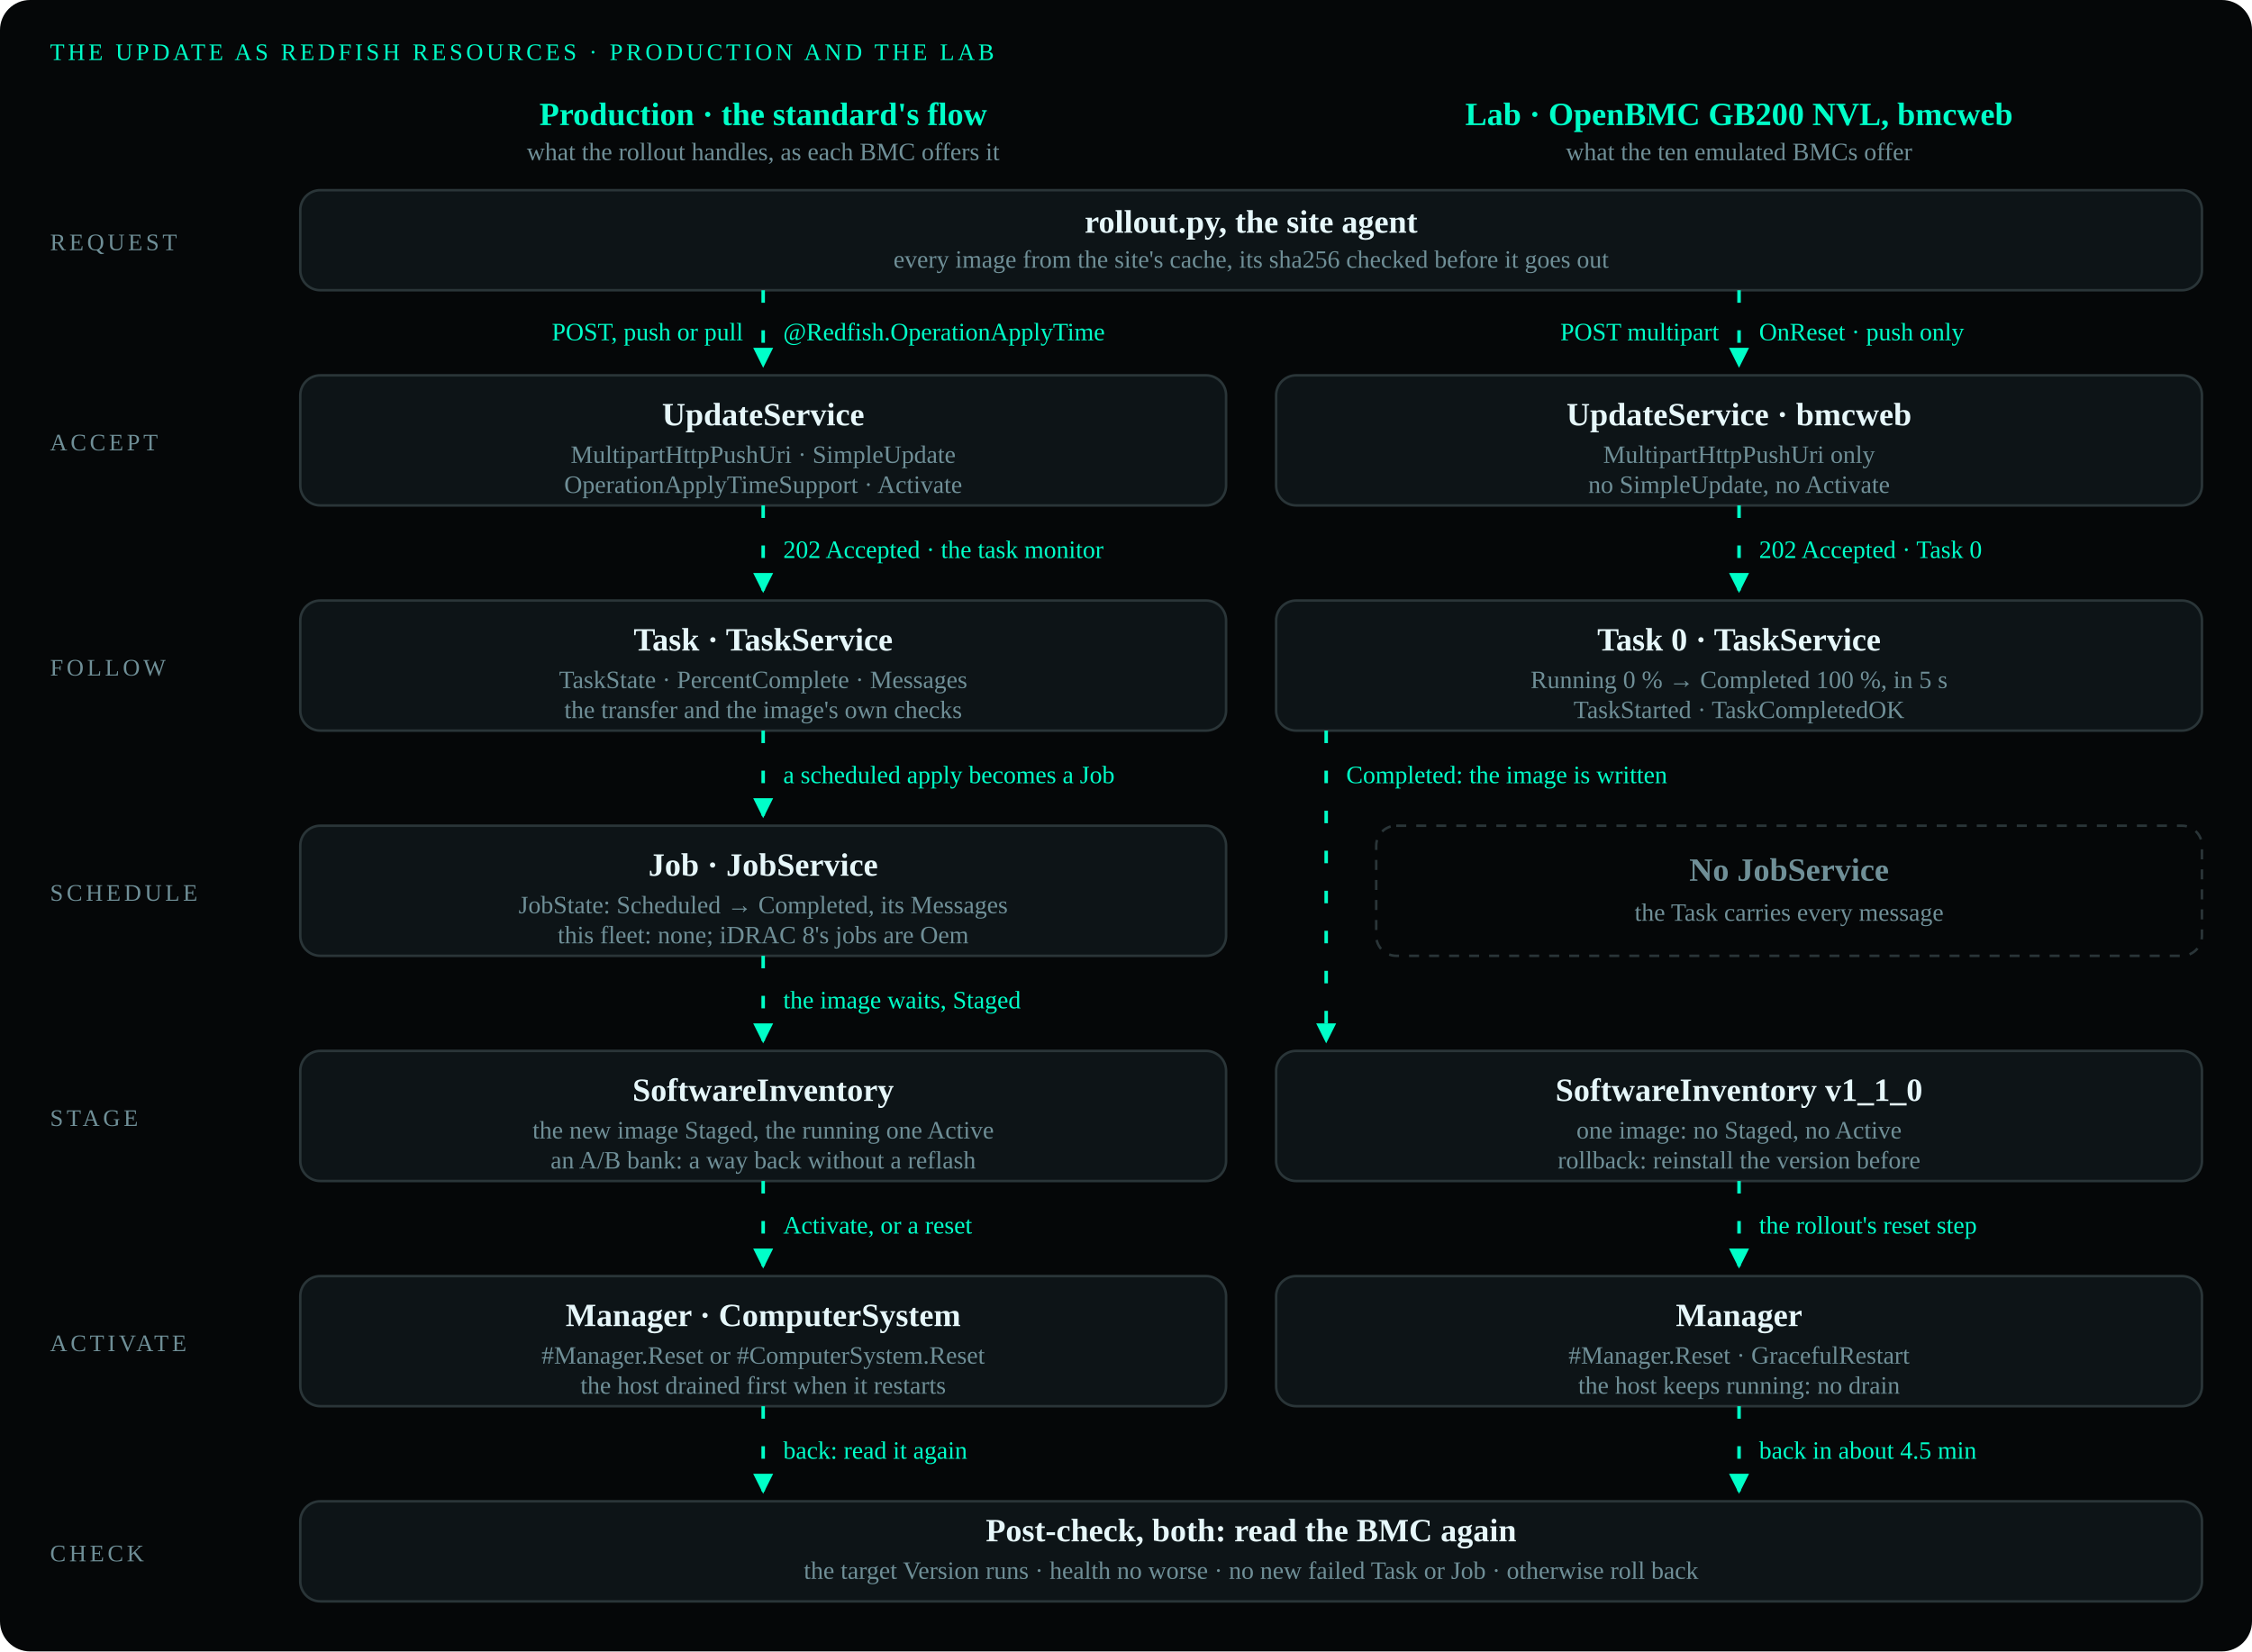
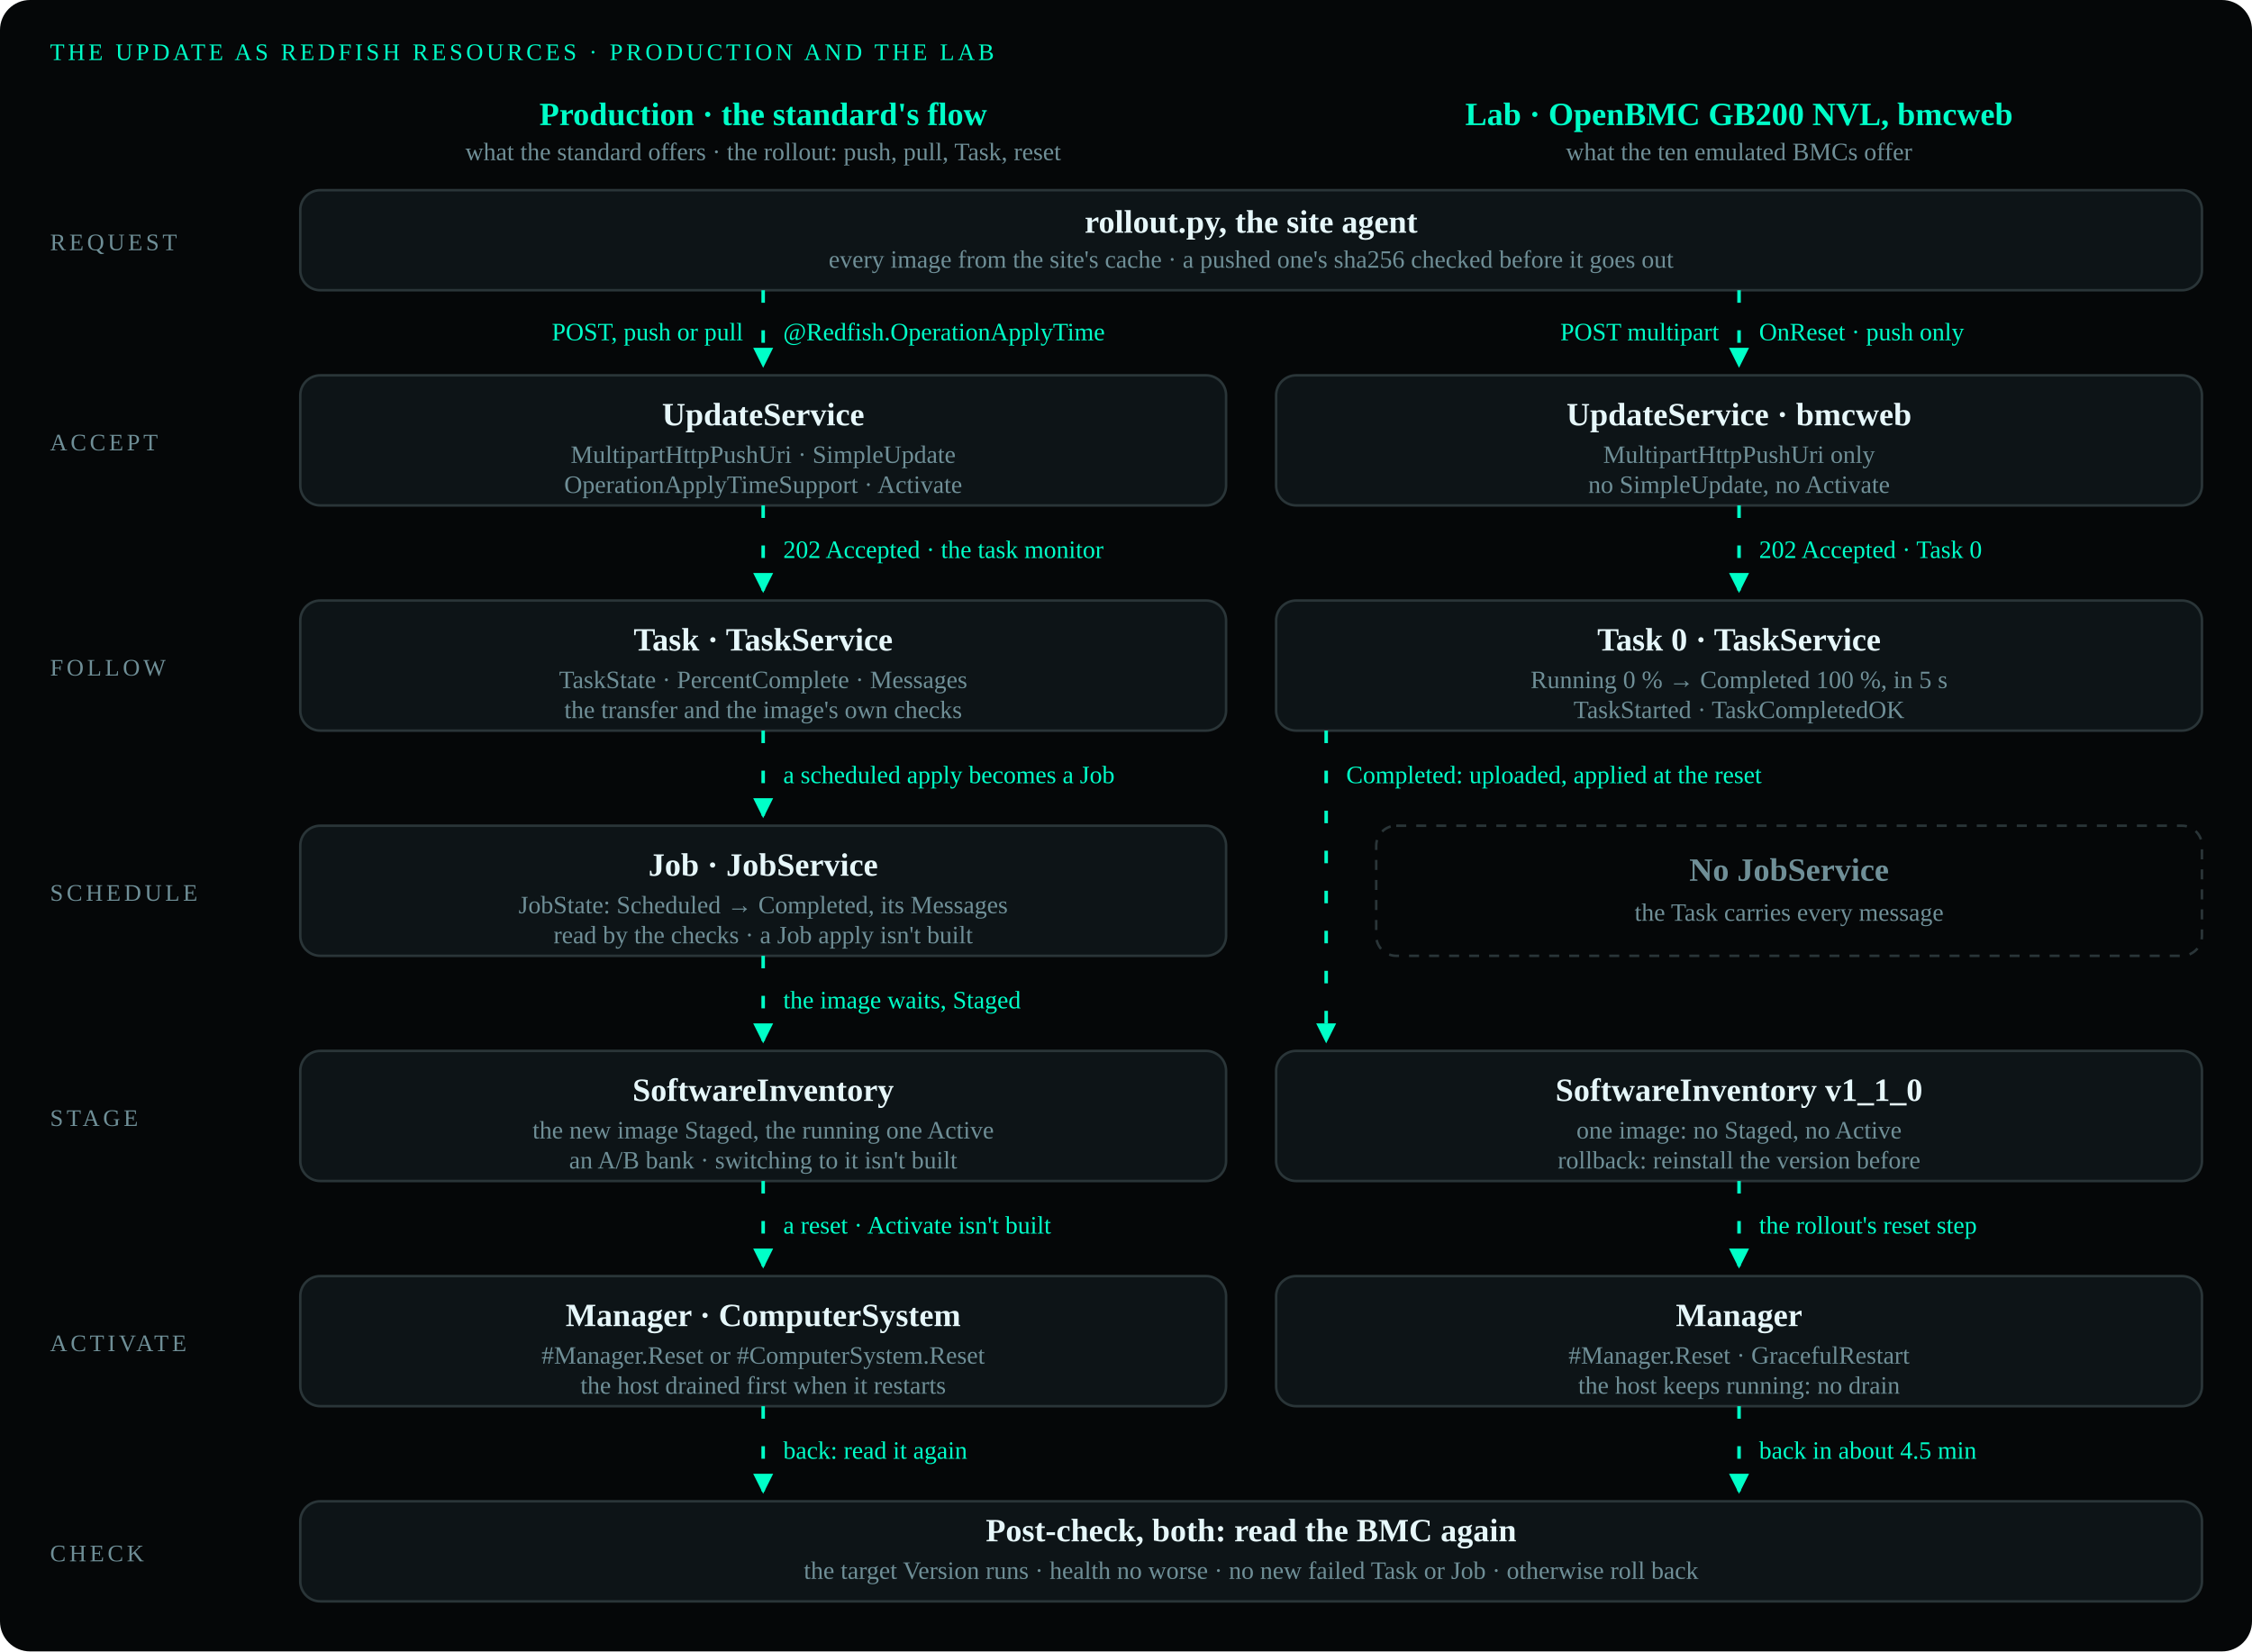
- <svg xmlns="http://www.w3.org/2000/svg" viewBox="0 0 900 660" role="img" aria-label="One firmware update as Redfish resources, in production and in the lab, row by row. rollout.py, the site agent, takes every image from the site's cache and checks its sha256. It hands the image to the UpdateService: in production by a push to MultipartHttpPushUri or a pull with SimpleUpdate, with an OperationApplyTime; in the lab by a multipart push only, OnReset, as bmcweb offers no SimpleUpdate and no Activate. The UpdateService answers 202 Accepted with a Task: in production the Task follows the transfer and the image's checks with TaskState, PercentComplete and Messages; in the lab Task 0 goes from Running at 0 percent to Completed at 100 percent in 5 seconds, with the messages TaskStarted and TaskCompletedOK. In production a scheduled apply becomes a Job in the JobService, Scheduled to Completed with its own messages; no BMC of this fleet exposes one, and iDRAC 8 keeps its update jobs as Oem DellJob resources. The lab has no JobService: the Task carries every message. In production the new image waits in the SoftwareInventory as Staged while the running one is Active, an A/B bank being a way back without a reflash; the lab's SoftwareInventory v1_1_0 reports one image with no Staged or Active, so the rollback reinstalls the version before. Activation is an Activate action or a reset, Manager.Reset or ComputerSystem.Reset, the host drained first when it restarts; in the lab it is the rollout's own reset step, Manager.Reset GracefulRestart, and the host keeps running. In both, the post-check reads the BMC again: the target version runs, health is no worse, no new Task or Job failed, otherwise the rollout rolls back.">
+ <svg xmlns="http://www.w3.org/2000/svg" viewBox="0 0 900 660" role="img" aria-label="One firmware update as Redfish resources, in production and in the lab, row by row. rollout.py, the site agent, takes every image from the site's cache, and checks the sha256 of one it pushes; a pulled one the BMC fetches itself. It hands the image to the UpdateService: in production by a push to MultipartHttpPushUri or a pull with SimpleUpdate, with an OperationApplyTime; in the lab by a multipart push only, OnReset, as bmcweb offers no SimpleUpdate and no Activate. The UpdateService answers 202 Accepted with a Task: in production the Task follows the transfer and the image's checks with TaskState, PercentComplete and Messages; in the lab Task 0 goes from Running at 0 percent to Completed at 100 percent in 5 seconds, with the messages TaskStarted and TaskCompletedOK. In production a scheduled apply becomes a Job in the JobService, Scheduled to Completed with its own messages; no BMC of this fleet exposes one, and iDRAC 8 keeps its update jobs as Oem DellJob resources. The lab has no JobService: the Task carries every message. In production the new image waits in the SoftwareInventory as Staged while the running one is Active, and an A/B bank could be a way back without a reflash; the rollout reads Jobs in its checks, but doesn't drive a Job-scheduled apply, an Activate action or a switch of banks yet; the lab's SoftwareInventory v1_1_0 reports one image with no Staged or Active, so the rollback reinstalls the version before. Activation is an Activate action or a reset, Manager.Reset or ComputerSystem.Reset, the host drained first when it restarts; in the lab it is the rollout's own reset step, Manager.Reset GracefulRestart, and the host keeps running. In both, the post-check reads the BMC again: the target version runs, health is no worse, no new Task or Job failed, otherwise the rollout rolls back.">
  <style>
    .rfu text { font-family: var(--mono, monospace); }
    .rfu .bg { fill: var(--bg-deep, #050708); }
    .rfu .box { fill: var(--surface, #0d1417); stroke: var(--line, #2a3538); }
    .rfu .name { fill: var(--fg, #e6f7fa); font-size: 13px; font-weight: 600; }
    .rfu .sub { fill: var(--dim, #6f8f97); font-size: 10px; }
    .rfu .band { fill: var(--dim, #6f8f97); font-size: 9.5px; letter-spacing: .14em; }
    .rfu .lbl { fill: var(--teal, #00ffc8); font-size: 10px; }
    .rfu .hi { fill: var(--teal, #00ffc8); }
    .rfu .wire { fill: none; stroke: var(--teal, #00ffc8); stroke-width: 1.4; }
    /* a resource the lab doesn't have */
    .rfu .none .box { fill: none; stroke-dasharray: 4 4; }
    .rfu .none .name { fill: var(--dim, #6f8f97); }
    /* motion: dashes run the way the update goes */
    @keyframes rfu-flow { to { stroke-dashoffset: -32; } }
    .rfu .flow { stroke-dasharray: 5 11; animation: rfu-flow 1.6s linear infinite; }
    @media (prefers-reduced-motion: reduce) { .rfu .flow { animation: none; stroke-dasharray: none; } }
  </style>
  <defs>
    <marker id="rfu-teal" viewBox="0 0 8 8" refX="7" refY="4" markerWidth="8" markerHeight="8" markerUnits="userSpaceOnUse" orient="auto">
      <path d="M0 0 8 4 0 8z" style="fill: var(--teal, #00ffc8)" />
    </marker>
  </defs>
  <g class="rfu">
    <rect class="bg" x="0" y="0" width="900" height="660" rx="12" />
    <text class="band hi" x="20" y="24">THE UPDATE AS REDFISH RESOURCES · PRODUCTION AND THE LAB</text>
    <text class="name hi" x="305" y="50" text-anchor="middle">Production · the standard's flow</text>
-     <text class="sub" x="305" y="64" text-anchor="middle">what the rollout handles, as each BMC offers it</text>
+     <text class="sub" x="305" y="64" text-anchor="middle">what the standard offers · the rollout: push, pull, Task, reset</text>
    <text class="name hi" x="695" y="50" text-anchor="middle">Lab · OpenBMC GB200 NVL, bmcweb</text>
    <text class="sub" x="695" y="64" text-anchor="middle">what the ten emulated BMCs offer</text>
    <text class="band" x="20" y="100">REQUEST</text>
    <text class="band" x="20" y="180">ACCEPT</text>
    <text class="band" x="20" y="270">FOLLOW</text>
    <text class="band" x="20" y="360">SCHEDULE</text>
    <text class="band" x="20" y="450">STAGE</text>
    <text class="band" x="20" y="540">ACTIVATE</text>
    <text class="band" x="20" y="624">CHECK</text>
    <rect class="box" x="120" y="76" width="760" height="40" rx="8" />
    <text class="name" x="500" y="93" text-anchor="middle">rollout.py, the site agent</text>
-     <text class="sub" x="500" y="107" text-anchor="middle">every image from the site's cache, its sha256 checked before it goes out</text>
+     <text class="sub" x="500" y="107" text-anchor="middle">every image from the site's cache · a pushed one's sha256 checked before it goes out</text>
    <path class="wire flow" d="M305 116V146" marker-end="url(#rfu-teal)" />
    <text class="lbl" x="297" y="136" text-anchor="end">POST, push or pull</text>
    <text class="lbl" x="313" y="136">@Redfish.OperationApplyTime</text>
    <rect class="box" x="120" y="150" width="370" height="52" rx="8" />
    <text class="name" x="305" y="170" text-anchor="middle">UpdateService</text>
    <text class="sub" x="305" y="185" text-anchor="middle">MultipartHttpPushUri · SimpleUpdate</text>
    <text class="sub" x="305" y="197" text-anchor="middle">OperationApplyTimeSupport · Activate</text>
    <path class="wire flow" d="M305 202V236" marker-end="url(#rfu-teal)" />
    <text class="lbl" x="313" y="223">202 Accepted · the task monitor</text>
    <rect class="box" x="120" y="240" width="370" height="52" rx="8" />
    <text class="name" x="305" y="260" text-anchor="middle">Task · TaskService</text>
    <text class="sub" x="305" y="275" text-anchor="middle">TaskState · PercentComplete · Messages</text>
    <text class="sub" x="305" y="287" text-anchor="middle">the transfer and the image's own checks</text>
    <path class="wire flow" d="M305 292V326" marker-end="url(#rfu-teal)" />
    <text class="lbl" x="313" y="313">a scheduled apply becomes a Job</text>
    <rect class="box" x="120" y="330" width="370" height="52" rx="8" />
    <text class="name" x="305" y="350" text-anchor="middle">Job · JobService</text>
    <text class="sub" x="305" y="365" text-anchor="middle">JobState: Scheduled → Completed, its Messages</text>
-     <text class="sub" x="305" y="377" text-anchor="middle">this fleet: none; iDRAC 8's jobs are Oem</text>
+     <text class="sub" x="305" y="377" text-anchor="middle">read by the checks · a Job apply isn't built</text>
    <path class="wire flow" d="M305 382V416" marker-end="url(#rfu-teal)" />
    <text class="lbl" x="313" y="403">the image waits, Staged</text>
    <rect class="box" x="120" y="420" width="370" height="52" rx="8" />
    <text class="name" x="305" y="440" text-anchor="middle">SoftwareInventory</text>
    <text class="sub" x="305" y="455" text-anchor="middle">the new image Staged, the running one Active</text>
-     <text class="sub" x="305" y="467" text-anchor="middle">an A/B bank: a way back without a reflash</text>
+     <text class="sub" x="305" y="467" text-anchor="middle">an A/B bank · switching to it isn't built</text>
    <path class="wire flow" d="M305 472V506" marker-end="url(#rfu-teal)" />
-     <text class="lbl" x="313" y="493">Activate, or a reset</text>
+     <text class="lbl" x="313" y="493">a reset · Activate isn't built</text>
    <rect class="box" x="120" y="510" width="370" height="52" rx="8" />
    <text class="name" x="305" y="530" text-anchor="middle">Manager · ComputerSystem</text>
    <text class="sub" x="305" y="545" text-anchor="middle">#Manager.Reset or #ComputerSystem.Reset</text>
    <text class="sub" x="305" y="557" text-anchor="middle">the host drained first when it restarts</text>
    <path class="wire flow" d="M305 562V596" marker-end="url(#rfu-teal)" />
    <text class="lbl" x="313" y="583">back: read it again</text>
    <path class="wire flow" d="M695 116V146" marker-end="url(#rfu-teal)" />
    <text class="lbl" x="687" y="136" text-anchor="end">POST multipart</text>
    <text class="lbl" x="703" y="136">OnReset · push only</text>
    <rect class="box" x="510" y="150" width="370" height="52" rx="8" />
    <text class="name" x="695" y="170" text-anchor="middle">UpdateService · bmcweb</text>
    <text class="sub" x="695" y="185" text-anchor="middle">MultipartHttpPushUri only</text>
    <text class="sub" x="695" y="197" text-anchor="middle">no SimpleUpdate, no Activate</text>
    <path class="wire flow" d="M695 202V236" marker-end="url(#rfu-teal)" />
    <text class="lbl" x="703" y="223">202 Accepted · Task 0</text>
    <rect class="box" x="510" y="240" width="370" height="52" rx="8" />
    <text class="name" x="695" y="260" text-anchor="middle">Task 0 · TaskService</text>
    <text class="sub" x="695" y="275" text-anchor="middle">Running 0 % → Completed 100 %, in 5 s</text>
    <text class="sub" x="695" y="287" text-anchor="middle">TaskStarted · TaskCompletedOK</text>
    <path class="wire flow" d="M530 292V416" marker-end="url(#rfu-teal)" />
-     <text class="lbl" x="538" y="313">Completed: the image is written</text>
+     <text class="lbl" x="538" y="313">Completed: uploaded, applied at the reset</text>
    <g class="none">
      <rect class="box" x="550" y="330" width="330" height="52" rx="8" />
      <text class="name" x="715" y="352" text-anchor="middle">No JobService</text>
      <text class="sub" x="715" y="368" text-anchor="middle">the Task carries every message</text>
    </g>
    <rect class="box" x="510" y="420" width="370" height="52" rx="8" />
    <text class="name" x="695" y="440" text-anchor="middle">SoftwareInventory v1_1_0</text>
    <text class="sub" x="695" y="455" text-anchor="middle">one image: no Staged, no Active</text>
    <text class="sub" x="695" y="467" text-anchor="middle">rollback: reinstall the version before</text>
    <path class="wire flow" d="M695 472V506" marker-end="url(#rfu-teal)" />
    <text class="lbl" x="703" y="493">the rollout's reset step</text>
    <rect class="box" x="510" y="510" width="370" height="52" rx="8" />
    <text class="name" x="695" y="530" text-anchor="middle">Manager</text>
    <text class="sub" x="695" y="545" text-anchor="middle">#Manager.Reset · GracefulRestart</text>
    <text class="sub" x="695" y="557" text-anchor="middle">the host keeps running: no drain</text>
    <path class="wire flow" d="M695 562V596" marker-end="url(#rfu-teal)" />
    <text class="lbl" x="703" y="583">back in about 4.5 min</text>
    <rect class="box" x="120" y="600" width="760" height="40" rx="8" />
    <text class="name" x="500" y="616" text-anchor="middle">Post-check, both: read the BMC again</text>
    <text class="sub" x="500" y="631" text-anchor="middle">the target Version runs · health no worse · no new failed Task or Job · otherwise roll back</text>
  </g>
</svg>
